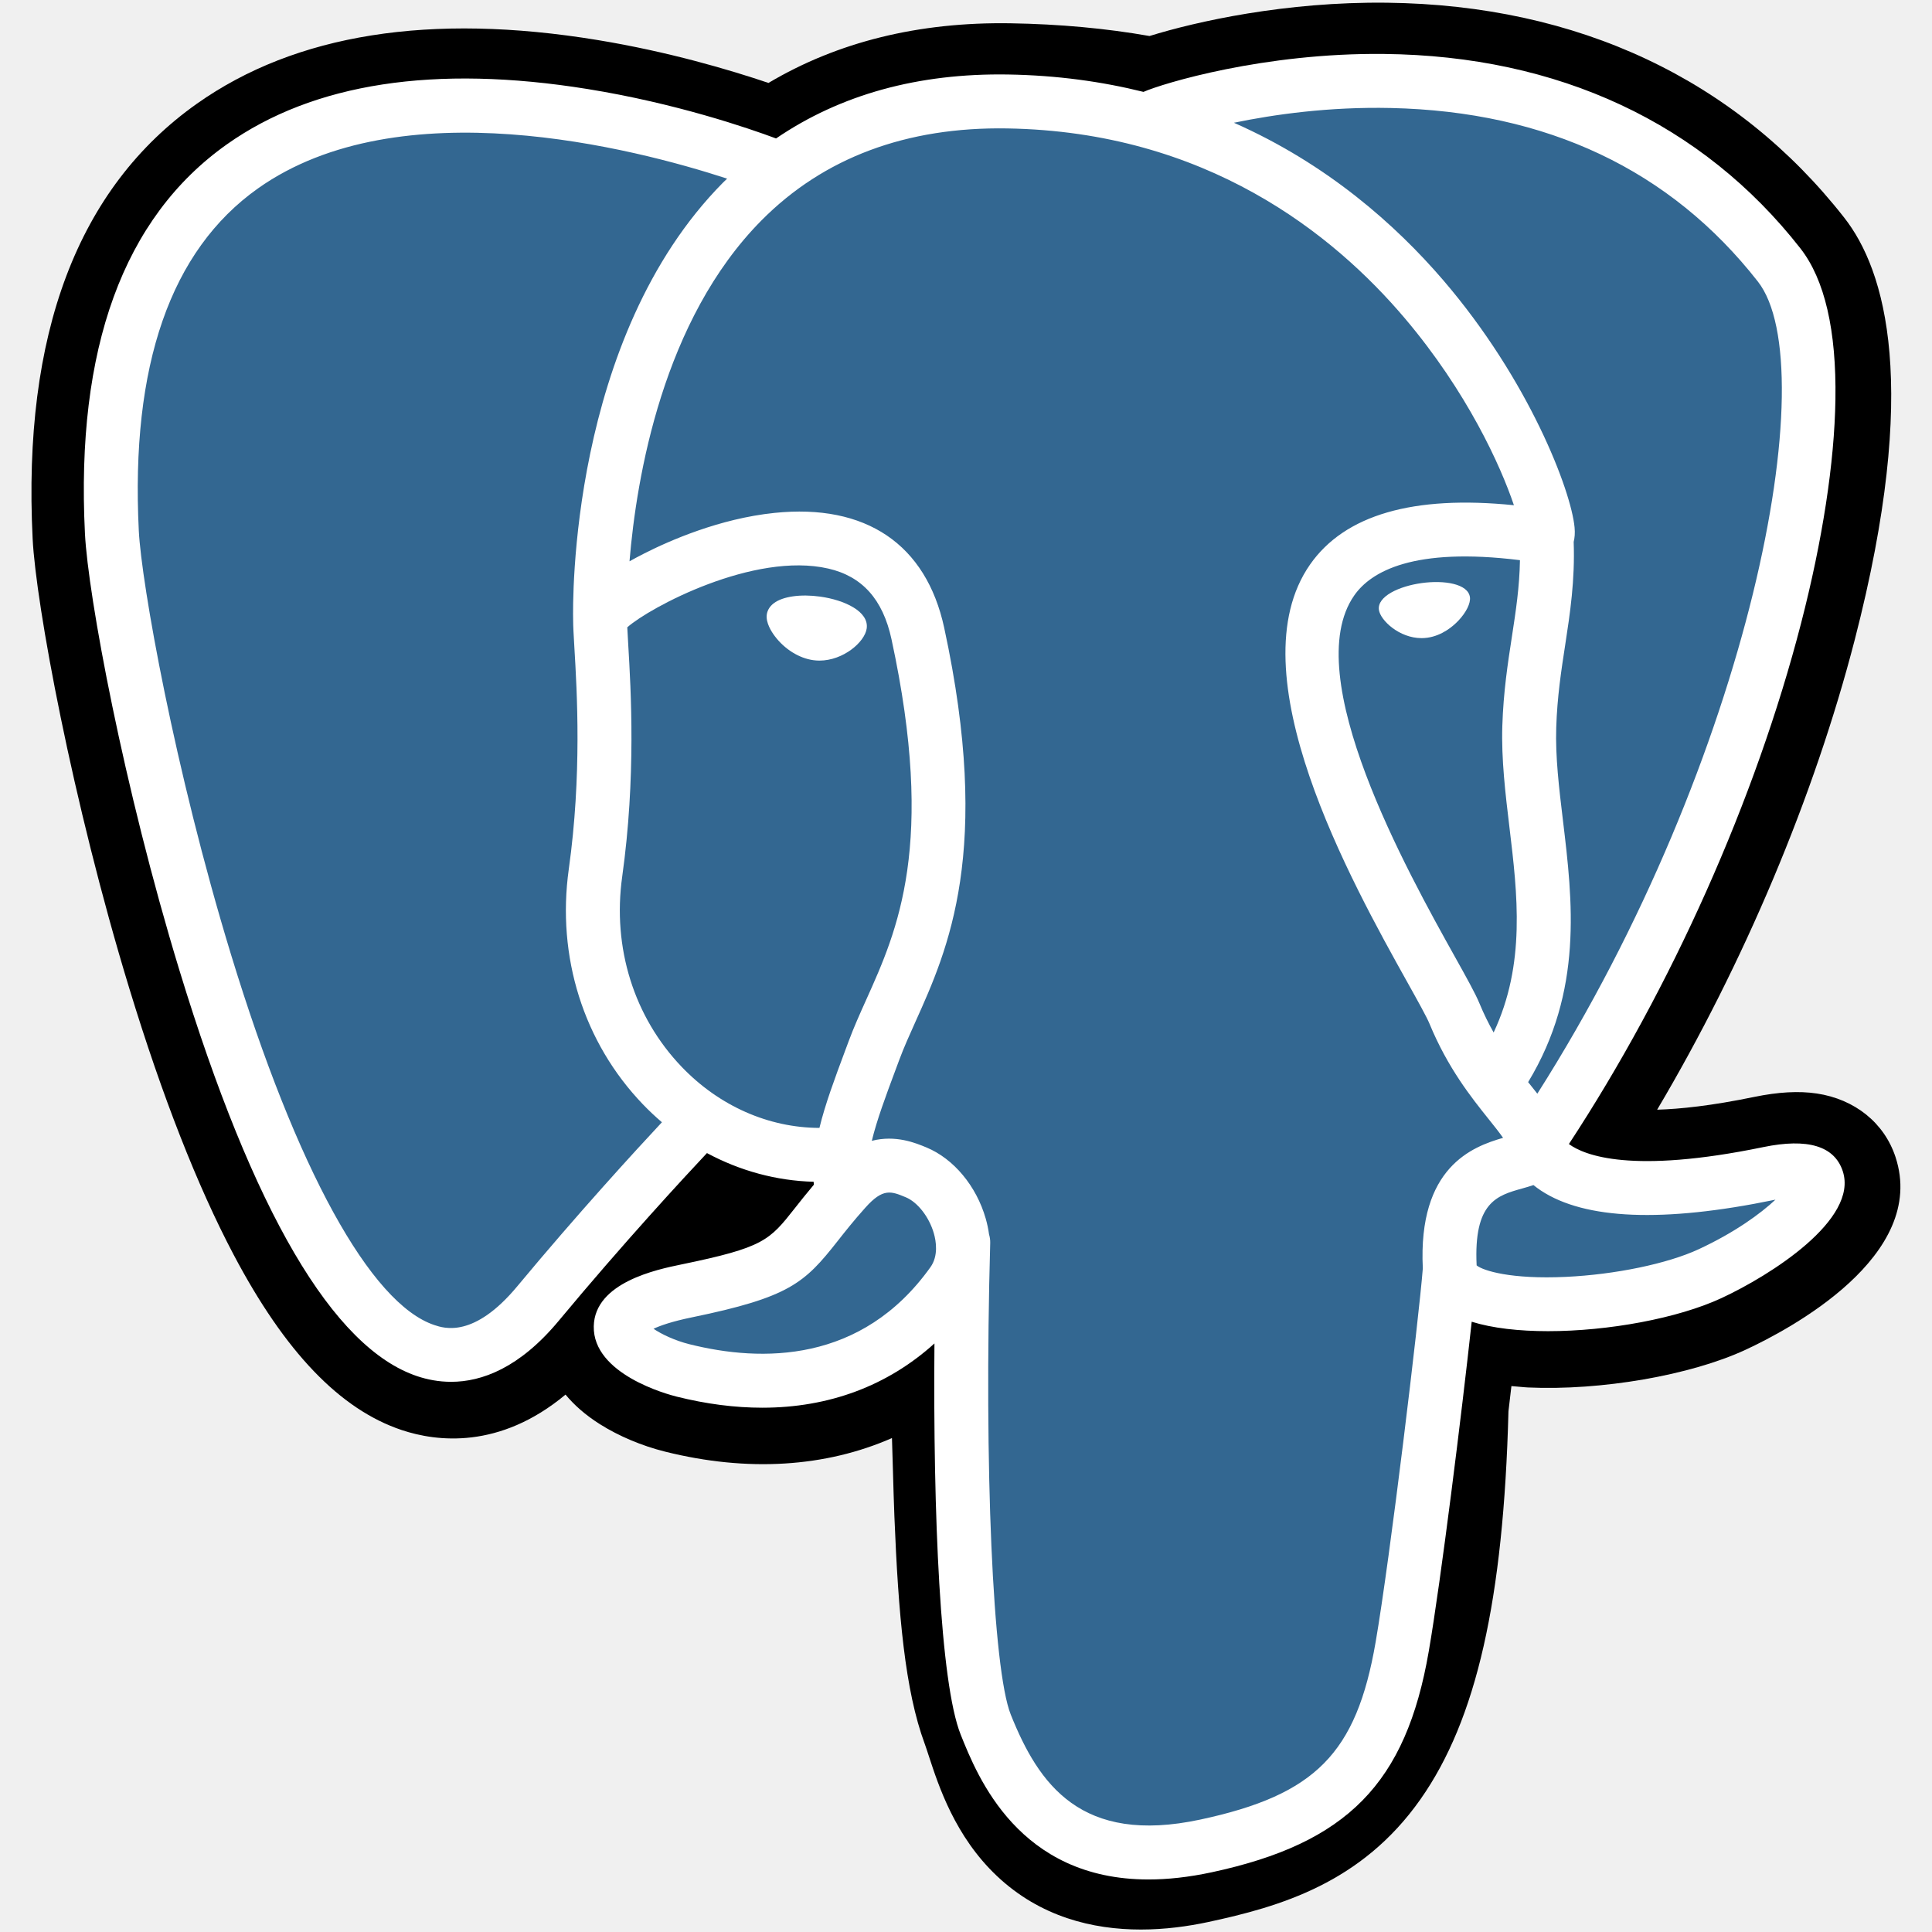
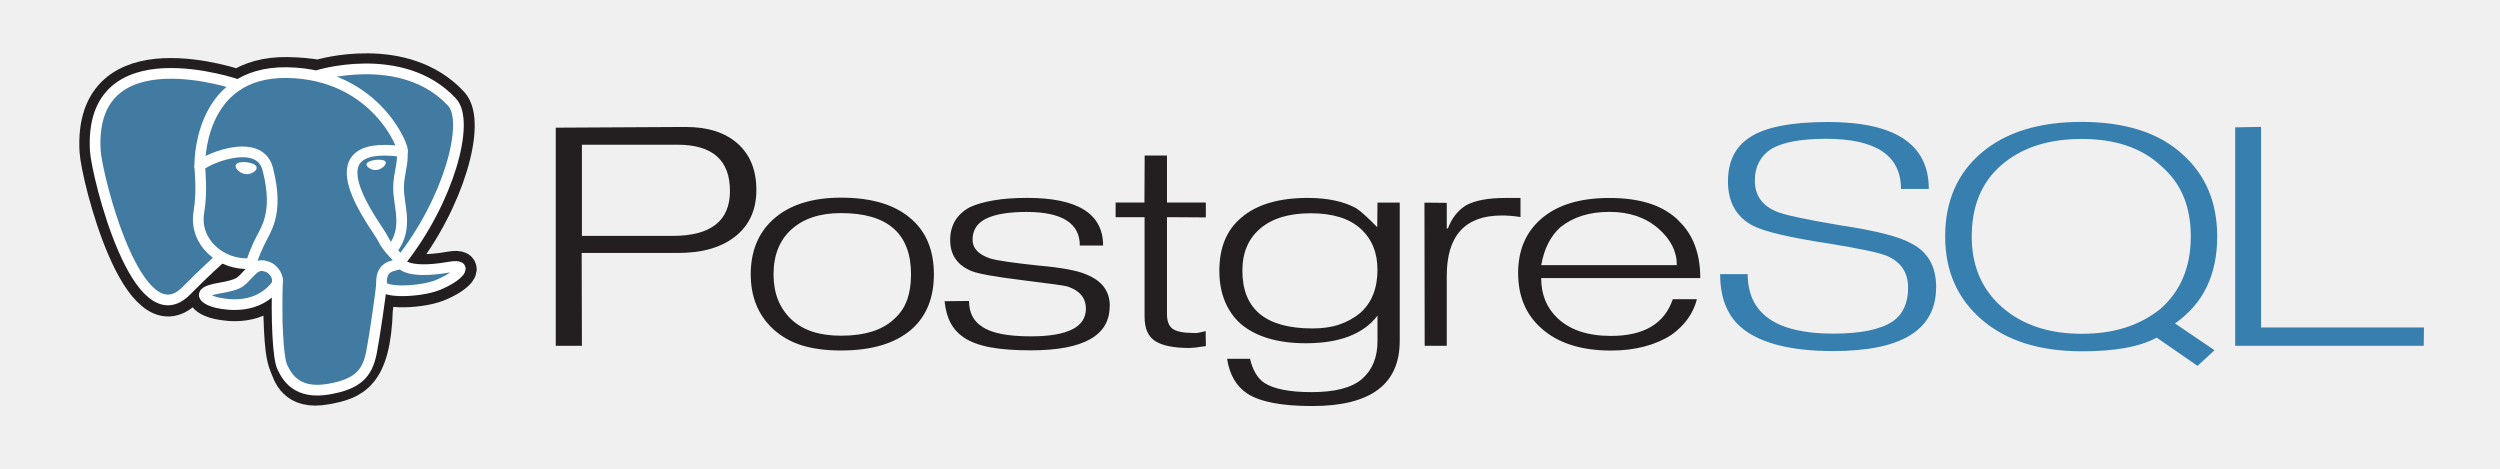
- <svg xmlns="http://www.w3.org/2000/svg" width="800px" height="800px" viewBox="-4 0 264 264" version="1.1" preserveAspectRatio="xMidYMid">
-   <g>
-     <path d="M255.008,158.086 C253.473,153.437 249.452,150.199 244.252,149.422 C241.8,149.056 238.992,149.212 235.669,149.897 C229.877,151.092 225.58,151.547 222.444,151.635 C234.281,131.65 243.906,108.86 249.447,87.407 C258.406,52.718 253.619,36.915 248.024,29.767 C233.217,10.848 211.614,0.683 185.552,0.372 C171.649,0.202 159.444,2.947 153.077,4.921 C147.149,3.875 140.775,3.291 134.086,3.183 C121.55,2.983 110.473,5.716 101.008,11.333 C95.767,9.561 87.358,7.063 77.646,5.469 C54.804,1.719 36.394,4.641 22.928,14.154 C6.622,25.672 -0.937,45.684 0.461,73.634 C0.905,82.508 5.869,109.508 13.685,135.114 C18.177,149.832 22.967,162.054 27.922,171.444 C34.949,184.759 42.468,192.6 50.909,195.416 C55.64,196.992 64.236,198.096 73.277,190.567 C74.423,191.954 75.952,193.333 77.981,194.614 C80.558,196.239 83.709,197.567 86.856,198.354 C98.197,201.189 108.82,200.48 117.883,196.506 C117.939,198.118 117.982,199.658 118.018,200.988 C118.079,203.145 118.138,205.26 118.217,207.238 C118.754,220.612 119.664,231.011 122.36,238.287 C122.508,238.688 122.707,239.297 122.917,239.944 C124.262,244.062 126.511,250.956 132.233,256.355 C138.158,261.948 145.325,263.663 151.889,263.663 C155.181,263.663 158.322,263.231 161.077,262.641 C170.897,260.536 182.05,257.33 190.118,245.842 C197.746,234.982 201.454,218.625 202.125,192.851 C202.212,192.123 202.292,191.427 202.369,190.764 C202.422,190.316 202.475,189.859 202.529,189.402 L204.326,189.56 L204.789,189.591 C214.791,190.047 227.021,187.926 234.532,184.437 C240.467,181.683 259.486,171.642 255.008,158.086" fill="#000000">
- 
- </path>
-     <path d="M237.906,160.722 C208.166,166.857 206.121,156.788 206.121,156.788 C237.522,110.195 250.648,51.052 239.32,36.577 C208.417,-2.908 154.922,15.766 154.029,16.25 L153.742,16.302 C147.866,15.082 141.291,14.356 133.9,14.235 C120.444,14.014 110.236,17.763 102.49,23.637 C102.49,23.637 7.06,-15.677 11.499,73.081 C12.443,91.963 38.563,215.954 69.717,178.503 C81.104,164.808 92.106,153.229 92.106,153.229 C97.571,156.859 104.113,158.711 110.971,158.046 L111.504,157.594 C111.338,159.294 111.414,160.957 111.717,162.926 C103.691,171.893 106.05,173.467 90.006,176.77 C73.771,180.116 83.308,186.072 89.535,187.629 C97.084,189.517 114.548,192.191 126.348,175.672 L125.878,177.557 C129.022,180.076 131.23,193.94 130.86,206.509 C130.49,219.077 130.243,227.706 132.721,234.446 C135.199,241.186 137.668,256.351 158.76,251.832 C176.383,248.055 185.516,238.268 186.787,221.943 C187.688,210.336 189.729,212.052 189.857,201.675 L191.494,196.763 C193.381,181.03 191.794,175.954 202.651,178.315 L205.29,178.547 C213.282,178.91 223.741,177.261 229.88,174.408 C243.098,168.274 250.938,158.031 237.904,160.722 L237.906,160.722" fill="#336791">
- 
- </path>
-     <path d="M108.076,81.525 C105.397,81.152 102.969,81.497 101.741,82.427 C101.05,82.95 100.837,83.556 100.779,83.973 C100.625,85.078 101.4,86.3 101.875,86.93 C103.221,88.714 105.187,89.94 107.133,90.21 C107.415,90.249 107.696,90.268 107.975,90.268 C111.22,90.268 114.171,87.741 114.431,85.876 C114.756,83.54 111.365,81.983 108.076,81.525" fill="#FFFFFF">
- 
- </path>
-     <path d="M196.86,81.599 L196.86,81.599 C196.604,79.768 193.346,79.246 190.254,79.676 C187.166,80.106 184.172,81.5 184.422,83.335 C184.623,84.762 187.199,87.198 190.249,87.198 C190.507,87.198 190.767,87.181 191.029,87.144 C193.065,86.862 194.559,85.569 195.268,84.824 C196.35,83.688 196.975,82.422 196.86,81.599" fill="#FFFFFF">
- 
- </path>
-     <path d="M247.802,160.025 C246.668,156.596 243.018,155.493 236.954,156.745 C218.949,160.461 212.501,157.887 210.384,156.328 C224.379,135.007 235.892,109.236 242.103,85.191 C245.045,73.801 246.67,63.223 246.803,54.602 C246.95,45.138 245.338,38.184 242.014,33.936 C228.612,16.811 208.942,7.625 185.132,7.373 C168.763,7.189 154.933,11.378 152.252,12.556 C146.606,11.152 140.451,10.29 133.75,10.18 C121.462,9.981 110.84,12.923 102.046,18.919 C98.226,17.498 88.354,14.109 76.281,12.164 C55.409,8.803 38.823,11.35 26.987,19.735 C12.864,29.741 6.344,47.627 7.607,72.894 C8.032,81.396 12.876,107.548 20.52,132.593 C30.582,165.557 41.519,184.218 53.028,188.057 C54.375,188.506 55.929,188.82 57.641,188.82 C61.839,188.82 66.986,186.928 72.341,180.49 C81.236,169.789 89.541,160.822 92.602,157.564 C97.126,159.992 102.096,161.348 107.179,161.484 C107.188,161.617 107.202,161.75 107.214,161.882 C106.194,163.092 105.357,164.152 104.644,165.057 C101.122,169.528 100.389,170.459 89.052,172.793 C85.827,173.459 77.261,175.224 77.136,181.228 C77,187.788 87.261,190.543 88.43,190.835 C92.504,191.855 96.429,192.358 100.172,192.358 C109.275,192.357 117.286,189.366 123.688,183.577 C123.491,206.963 124.466,230.007 127.274,237.028 C129.573,242.776 135.192,256.823 152.938,256.822 C155.542,256.822 158.408,256.519 161.561,255.843 C180.082,251.872 188.125,243.687 191.236,225.64 C192.901,215.995 195.758,192.964 197.102,180.61 C199.938,181.495 203.589,181.9 207.536,181.899 C215.768,181.899 225.267,180.15 231.224,177.385 C237.916,174.277 249.992,166.651 247.802,160.025 L247.802,160.025 Z M203.696,76.545 C203.635,80.192 203.133,83.503 202.601,86.959 C202.028,90.676 201.436,94.519 201.287,99.184 C201.14,103.724 201.707,108.445 202.255,113.009 C203.363,122.228 204.5,131.721 200.099,141.087 C199.415,139.872 198.754,138.546 198.149,137.078 C197.602,135.752 196.414,133.622 194.77,130.674 C188.37,119.198 173.385,92.324 181.056,81.358 C183.341,78.094 189.14,74.738 203.696,76.545 L203.696,76.545 Z M186.052,14.758 C207.386,15.229 224.261,23.21 236.21,38.478 C245.374,50.189 235.283,103.476 206.07,149.447 C205.781,149.08 205.488,148.71 205.184,148.33 C205.063,148.178 204.939,148.024 204.814,147.868 C212.363,135.401 210.887,123.066 209.573,112.13 C209.033,107.642 208.524,103.403 208.653,99.421 C208.787,95.2 209.345,91.581 209.885,88.081 C210.548,83.768 211.223,79.305 211.037,74.044 C211.176,73.492 211.232,72.84 211.159,72.066 C210.684,67.021 204.924,51.922 193.184,38.255 C186.762,30.781 177.397,22.416 164.61,16.774 C170.11,15.634 177.631,14.571 186.052,14.758 L186.052,14.758 Z M66.674,175.778 C60.774,182.872 56.7,181.512 55.36,181.066 C46.629,178.154 36.5,159.702 27.569,130.442 C19.841,105.124 15.325,79.665 14.967,72.526 C13.839,49.948 19.312,34.213 31.235,25.757 C50.639,11.997 82.541,20.233 95.36,24.41 C95.176,24.592 94.984,24.762 94.802,24.947 C73.766,46.191 74.265,82.488 74.317,84.706 C74.315,85.562 74.387,86.774 74.485,88.441 C74.847,94.546 75.521,105.908 73.721,118.775 C72.049,130.732 75.735,142.435 83.832,150.884 C84.67,151.758 85.545,152.58 86.449,153.352 C82.845,157.212 75.012,165.748 66.674,175.778 L66.674,175.778 Z M89.153,145.785 C82.627,138.975 79.663,129.503 81.02,119.796 C82.92,106.203 82.219,94.365 81.842,88.005 C81.789,87.115 81.743,86.335 81.715,85.72 C84.788,82.995 99.029,75.365 109.184,77.692 C113.819,78.753 116.643,81.909 117.817,87.337 C123.893,115.44 118.621,127.153 114.385,136.566 C113.512,138.505 112.687,140.338 111.983,142.234 L111.437,143.7 C110.055,147.406 108.769,150.852 107.972,154.124 C101.034,154.103 94.285,151.14 89.153,145.785 L89.153,145.785 Z M90.218,183.685 C88.192,183.179 86.37,182.3 85.301,181.571 C86.194,181.15 87.783,180.579 90.539,180.012 C103.876,177.266 105.936,175.328 110.434,169.617 C111.465,168.308 112.634,166.823 114.253,165.015 C114.253,165.014 114.254,165.014 114.255,165.013 C116.666,162.313 117.769,162.771 119.769,163.601 C121.39,164.272 122.969,166.303 123.609,168.539 C123.912,169.595 124.252,171.6 123.139,173.159 C113.743,186.315 100.051,186.146 90.218,183.685 L90.218,183.685 Z M160.017,248.637 C143.701,252.133 137.924,243.808 134.117,234.291 C131.66,228.147 130.452,200.44 131.309,169.844 C131.32,169.437 131.262,169.043 131.15,168.674 C131.052,167.96 130.902,167.238 130.694,166.512 C129.42,162.06 126.315,158.336 122.59,156.792 C121.11,156.179 118.394,155.054 115.13,155.889 C115.826,153.021 117.033,149.782 118.342,146.275 L118.891,144.8 C119.509,143.137 120.285,141.414 121.105,139.59 C125.538,129.742 131.609,116.253 125.02,85.78 C122.552,74.366 114.31,68.792 101.816,70.087 C94.325,70.862 87.473,73.884 84.055,75.617 C83.32,75.989 82.648,76.349 82.02,76.699 C82.974,65.199 86.578,43.707 100.061,30.11 C108.549,21.549 119.854,17.321 133.628,17.549 C160.769,17.993 178.172,31.921 187.994,43.528 C196.458,53.529 201.041,63.604 202.87,69.037 C189.115,67.639 179.76,70.354 175.018,77.134 C164.701,91.882 180.662,120.506 188.333,134.263 C189.74,136.784 190.954,138.963 191.336,139.889 C193.834,145.943 197.068,149.985 199.429,152.935 C200.153,153.839 200.855,154.716 201.389,155.482 C197.223,156.683 189.74,159.458 190.422,173.329 C189.872,180.289 185.961,212.875 183.974,224.388 C181.351,239.598 175.754,245.263 160.017,248.637 L160.017,248.637 Z M228.121,170.701 C223.861,172.678 216.732,174.162 209.96,174.48 C202.479,174.83 198.672,173.642 197.776,172.911 C197.355,164.267 200.573,163.364 203.978,162.408 C204.513,162.257 205.035,162.111 205.539,161.935 C205.852,162.19 206.195,162.443 206.571,162.691 C212.583,166.659 223.306,167.087 238.445,163.962 C238.5,163.951 238.556,163.94 238.611,163.929 C236.569,165.838 233.075,168.4 228.121,170.701 L228.121,170.701 Z" fill="#FFFFFF">
- 
- </path>
+ <svg xmlns="http://www.w3.org/2000/svg" width="320" height="60">
+   <style>.B{stroke-width:1.369}.C{stroke:#fff}.D{stroke-linecap:round}.E{stroke-linejoin:round}</style>
+   <path d="M86.088 30.193H74.484v-11.67h12.234c4.478 0 6.717 1.975 6.717 5.926 0 3.83-2.45 5.746-7.347 5.746m8.34-11.808c-1.6-1.424-3.815-2.136-6.674-2.136l-16.618.092v27.92h3.348l-.03-11.886H86.82c3.1 0 5.542-.712 7.323-2.136s2.672-3.4 2.672-5.927-.795-4.502-2.385-5.927zM116.1 38.4a5.72 5.72 0 0 1-1.589 2.375c-1.5 1.464-3.788 2.195-6.866 2.195-2.78 0-4.912-.7-6.4-2.134s-2.233-3.327-2.233-5.713c0-1.242.195-2.345.584-3.307s.954-1.774 1.694-2.436c1.54-1.403 3.658-2.105 6.356-2.105 5.976 0 8.965 2.616 8.965 7.848 0 1.243-.17 2.335-.5 3.277m.607-10.3c-2.04-1.86-5.06-2.8-9.062-2.8-3.78 0-6.702.95-8.762 2.85-1.86 1.72-2.8 4.04-2.8 6.962 0 2.9.96 5.24 2.88 7.02 1.06.96 2.295 1.656 3.706 2.086s3.066.645 4.966.645c3.98 0 7-.92 9.092-2.76 1.86-1.68 2.8-4 2.8-6.992 0-3-.94-5.34-2.82-7.022zm25.318 11.107c0 3.758-3.367 5.637-10.1 5.637-2.058 0-3.792-.13-5.2-.392s-2.553-.695-3.432-1.298a5.02 5.02 0 0 1-1.619-1.8c-.4-.74-.66-1.67-.78-2.8l3.133-.03c0 1.48.548 2.568 1.645 3.268 1.177.84 3.26 1.26 6.253 1.26 4.706 0 7.06-1.18 7.06-3.538 0-1.38-.8-2.328-2.368-2.85-.32-.1-2.223-.365-5.7-.794s-5.66-.815-6.518-1.155c-1.858-.74-2.787-2.07-2.787-3.988 0-1.88.83-3.28 2.5-4.198.82-.38 1.845-.674 3.076-.885s2.656-.315 4.276-.315c6.482 0 9.723 2.034 9.723 6.1h-2.98c0-2.86-2.28-4.3-6.835-4.3-2.318 0-4.047.3-5.186.87s-1.708 1.47-1.708 2.67c0 1.12.77 1.93 2.308 2.43.9.26 2.968.56 6.206.9 2.898.26 4.887.63 5.966 1.1 2.06.8 3.088 2.16 3.088 4.077zm12.306 5.093l-1.275.18-.795.06c-2.04 0-3.5-.295-4.413-.887s-1.353-1.627-1.353-3.1V27.798H142.8v-1.874h3.687l.03-6.02h2.856v6.02h4.974v1.904l-4.974-.03v12.397c0 .923.245 1.56.735 1.9s1.364.526 2.624.526c.18.02.38.014.6-.02a10.55 10.55 0 0 0 .99-.226l.03 1.9zm19.755-4.23c-.78.64-1.668 1.128-2.667 1.47s-2.148.5-3.446.5c-5.974 0-8.96-2.467-8.96-7.4 0-2.297.764-4.095 2.293-5.394s3.68-1.948 6.458-1.948c2.797 0 4.92.655 6.368 1.963s2.173 3.062 2.173 5.26c0 2.397-.74 4.245-2.218 5.543m5.075-14.135h-2.856l-.03 3.15c-1.26-1.28-2.16-2.087-2.7-2.427-1.6-.88-3.668-1.318-6.207-1.318-3.718 0-6.558.85-8.516 2.548-1.86 1.56-2.788 3.817-2.788 6.774 0 1.46.235 2.762.705 3.9s1.156 2.123 2.057 2.922c1.962 1.638 4.735 2.458 8.32 2.458 4.304 0 7.357-1.177 9.16-3.532v3.26c0 2.08-.655 3.688-1.964 4.828s-3.463 1.7-6.462 1.7c-2.82 0-4.828-.4-6.027-1.164-.9-.597-1.52-1.632-1.86-3.105h-2.94c.32 2.057 1.2 3.545 2.6 4.463 1.64 1.058 4.4 1.587 8.3 1.587 7.46 0 11.2-2.773 11.2-8.32V25.937zm15.45 1.853c-.86-.14-1.658-.2-2.396-.2-4.695 0-7.042 2.575-7.042 7.723v8.954h-2.826l-.03-18.322 2.857.028v3.27h.15c.48-1.288 1.24-2.265 2.278-2.93 1.138-.644 2.836-.966 5.094-.966h1.917v2.46zm2.657 6.158c.36-2.082 1.17-3.694 2.427-4.836.82-.66 1.75-1.157 2.788-1.487s2.2-.496 3.508-.496c2.538 0 4.6.696 6.22 2.088s2.412 2.97 2.412 4.73H197.28m17.633-5.652c-1-1.003-2.24-1.744-3.72-2.226s-3.2-.722-5.2-.722c-3.7 0-6.57.86-8.612 2.58s-3.06 4.06-3.06 7.022.98 5.3 2.94 7.05c2.12 1.92 5.1 2.88 8.968 2.88 1.54 0 2.963-.175 4.273-.523s2.455-.842 3.434-1.48c1.72-1.235 2.808-2.76 3.27-4.57h-3.088c-1.06 3.133-3.697 4.7-7.914 4.7-2.978 0-5.267-.766-6.865-2.298-1.38-1.313-2.068-3.014-2.068-5.104h20.363c0-3.108-.9-5.545-2.73-7.3z" fill="#231f20" />
+   <path d="M247.82 36.776c0 5.44-4.387 8.16-13.162 8.16-5.257 0-9.095-.937-11.513-2.8-1.98-1.54-2.968-3.888-2.968-7.048h3.532c0 5.078 3.65 7.617 10.948 7.617 3.5 0 6.03-.52 7.6-1.558 1.32-.918 1.98-2.357 1.98-4.314 0-1.938-.9-3.296-2.7-4.076-1.02-.42-3.5-.95-7.47-1.588-4.98-.76-8.208-1.518-9.688-2.277-2.14-1.12-3.2-3.017-3.2-5.694 0-2.497.9-4.355 2.73-5.574 1.96-1.338 5.32-2.008 10.078-2.008 8.6 0 12.9 2.856 12.9 8.568h-3.563c0-4.28-3.193-6.418-9.578-6.418-3.203 0-5.545.43-7.026 1.3-1.402.92-2.1 2.27-2.1 4.05 0 1.86.9 3.17 2.7 3.93.96.44 3.78 1.05 8.46 1.83 4.4.66 7.37 1.43 8.9 2.3 2.1 1.08 3.15 2.95 3.15 5.6zm28.7 2.776c-1.32 1.057-2.812 1.85-4.473 2.38s-3.523.793-5.584.793c-4.204 0-7.6-1.133-10.194-3.398s-3.887-5.284-3.887-9.057c0-3.932 1.285-6.996 3.857-9.192s5.98-3.293 10.223-3.293c4.303 0 7.686 1.148 10.148 3.443 1.3 1.12 2.26 2.426 2.882 3.923s.93 3.204.93 5.12c0 3.912-1.302 7.006-3.904 9.28m1.878 1.852c1.84-1.298 3.202-2.87 4.083-4.718s1.322-3.98 1.322-6.398c0-4.335-1.44-7.8-4.32-10.428-1.54-1.438-3.4-2.507-5.58-3.206s-4.67-1.05-7.47-1.05c-5.44 0-9.7 1.32-12.8 3.955s-4.65 6.212-4.65 10.727c0 4.394 1.564 7.94 4.693 10.636s7.403 4.045 12.82 4.045c2.12 0 3.968-.143 5.547-.43s2.92-.727 4.02-1.32l5.218 3.617 2.18-2.002-5.053-3.427zm31.85 2.857H286.1V16.3l3.318-.06v25.677h20.848l-.03 2.334z" fill="#367faf" />
+   <path d="M48.237 39.567c.336-2.37.235-2.718 2.318-2.334l.53.04c1.602.062 3.697-.218 4.928-.703 2.65-1.042 4.22-2.782 1.608-2.325-5.96 1.042-6.37-.67-6.37-.67 6.293-7.915 8.924-17.963 6.654-20.423C51.7 6.445 40.99 9.617 40.8 9.7l-.057.01c-1.178-.207-2.496-.33-3.976-.35-2.697-.038-4.743.6-6.296 1.597 0 0-19.126-6.68-18.236 8.4.19 3.208 5.425 24.273 11.668 17.91 2.282-2.327 4.488-4.294 4.488-4.294a6.6 6.6 0 0 0 3.781.818l.106-.077c-.033.29-.02.57.043.906-1.608 1.523-1.136 1.79-4.352 2.352-3.253.568-1.342 1.58-.094 1.845 1.513.32 5.013.775 7.378-2.03l-.094.32c.63.428.588 3.075.678 4.967s.24 3.657.694 4.698.992 3.72 5.218 2.954c3.532-.642 6.233-1.565 6.48-10.155" fill="#231f20" stroke="#231f20" stroke-width="4.108" />
+   <path d="M57.62 34.244c-5.96 1.042-6.37-.67-6.37-.67 6.293-7.916 8.924-17.964 6.654-20.423C51.71 6.444 40.99 9.617 40.8 9.7l-.058.01c-1.178-.207-2.496-.33-3.977-.35-2.697-.037-4.743.6-6.295 1.597 0 0-19.127-6.68-18.237 8.4.19 3.208 5.424 24.274 11.668 17.91 2.282-2.327 4.487-4.294 4.487-4.294a6.6 6.6 0 0 0 3.781.818l.107-.077c-.033.29-.018.57.043.906-1.608 1.523-1.136 1.79-4.35 2.352-3.254.568-1.342 1.58-.094 1.845 1.513.32 5.013.775 7.378-2.03l-.094.32c.63.428 1.073 2.783 1 4.92s-.124 3.6.373 4.746.992 3.72 5.22 2.954c3.532-.642 5.363-2.304 5.617-5.078.18-1.972.59-1.68.615-3.443l.328-.834c.378-2.673.06-3.535 2.236-3.134l.53.04c1.602.062 3.698-.218 4.928-.703 2.65-1.042 4.22-2.782 1.608-2.325z" fill="#417ba2" />
+   <g fill="none" class="C B">
+     <g class="D">
+       <path d="M35.518 35.777c-.164 4.973.04 9.982.615 11.2s1.804 3.585 6.032 2.817c3.532-.642 4.817-1.884 5.374-4.626.4-2.017 1.203-7.62 1.304-8.767M30.45 10.843S11.3 4.213 12.2 19.3c.2 3.208 5.424 24.274 11.67 17.9 2.282-2.327 4.345-4.152 4.345-4.152M40.8 9.633c-.663.176 10.647-3.504 17.074 3.457 2.27 2.46-.36 12.508-6.654 20.424" class="E" />
+       <path d="M51.21 33.513s.4 1.71 6.37.668c2.612-.457 1.04 1.283-1.61 2.326-2.174.855-7.048 1.074-7.127-.107-.205-3.05 2.565-2.123 2.365-2.887-.18-.688-1.42-1.363-2.24-3.047-.715-1.47-9.81-12.742 2.522-11.068.452-.08-3.217-9.944-14.76-10.104s-11.16 12.03-11.16 12.03" stroke-linejoin="bevel" />
+     </g>
+     <g class="E">
+       <path d="M32.288 34.556c-1.61 1.523-1.136 1.79-4.352 2.352-3.254.57-1.342 1.58-.094 1.845 1.513.32 5.013.775 7.378-2.032.72-.855-.004-2.22-.993-2.566-.478-.168-1.117-.378-1.94.4z" />
+       <path d="M32.183 34.53c-.162-.896.347-1.96.893-3.208.82-1.87 2.712-3.742 1.2-9.677-1.128-4.423-8.697-.92-8.7-.32s.342 3.04-.127 5.88c-.612 3.708 2.783 6.843 6.692 6.523" class="D" />
+     </g>
  </g>
+   <g fill="#fff" class="C">
+     <path d="M30.382 21.233c-.034.205.443.75 1.064.824s1.15-.354 1.185-.558-.442-.43-1.064-.504-1.152.034-1.185.238z" stroke-width=".456" />
+     <path d="M49.273 20.816c.034.205-.442.75-1.064.824s-1.152-.354-1.186-.56.443-.43 1.064-.504 1.15.033 1.185.238z" stroke-width=".228" />
+   </g>
+   <path d="M51.493 19.398c.102 1.607-.408 2.7-.473 4.412-.095 2.486 1.398 5.33-.852 8.18" fill="none" class="B C D E" />
</svg>
